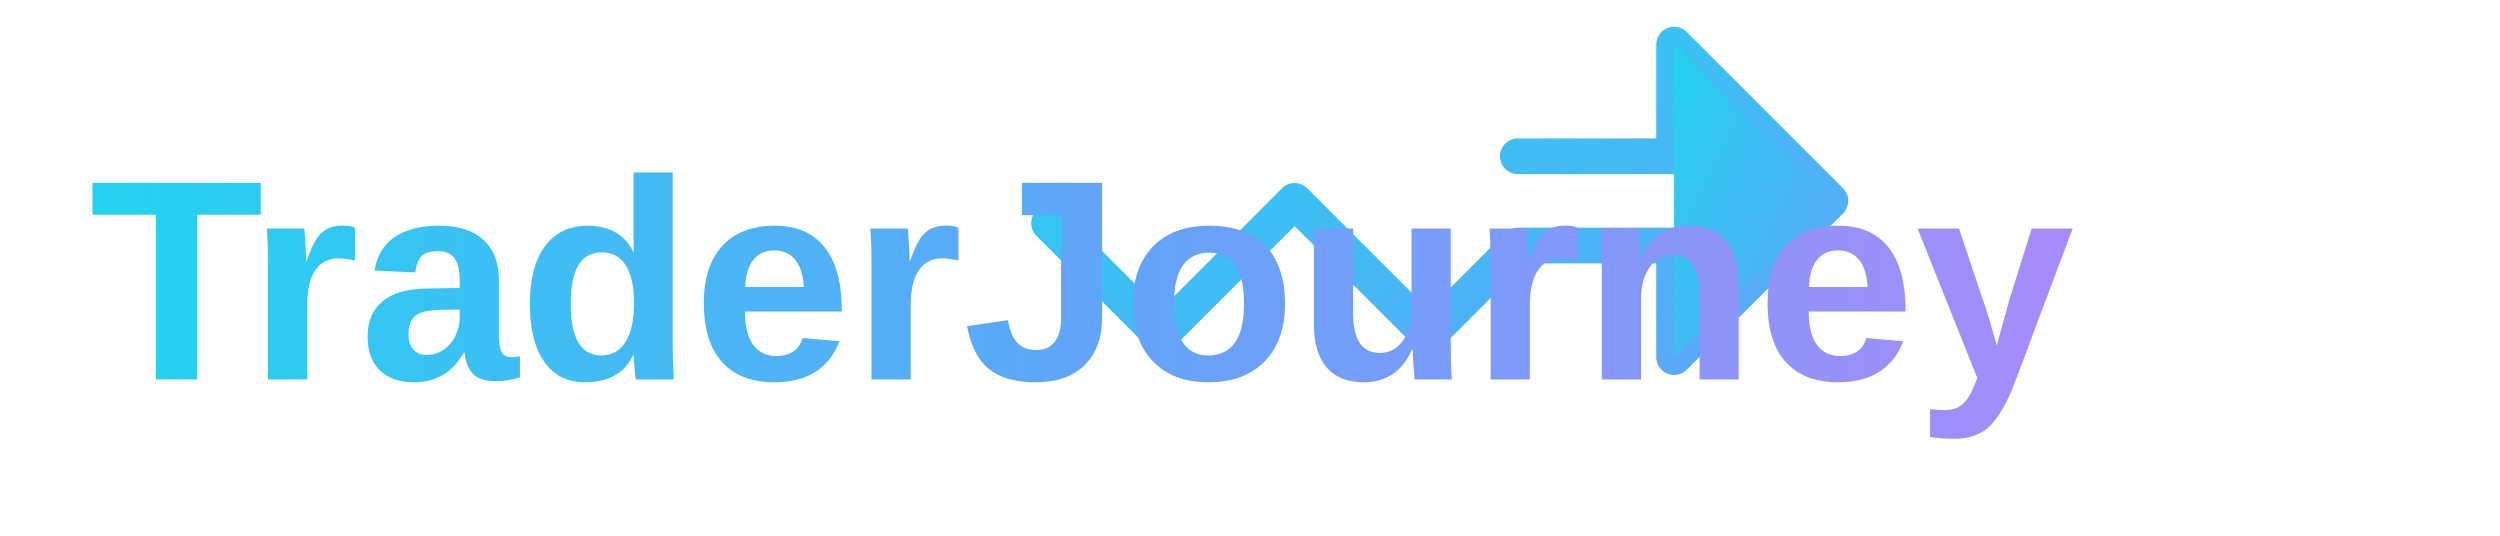
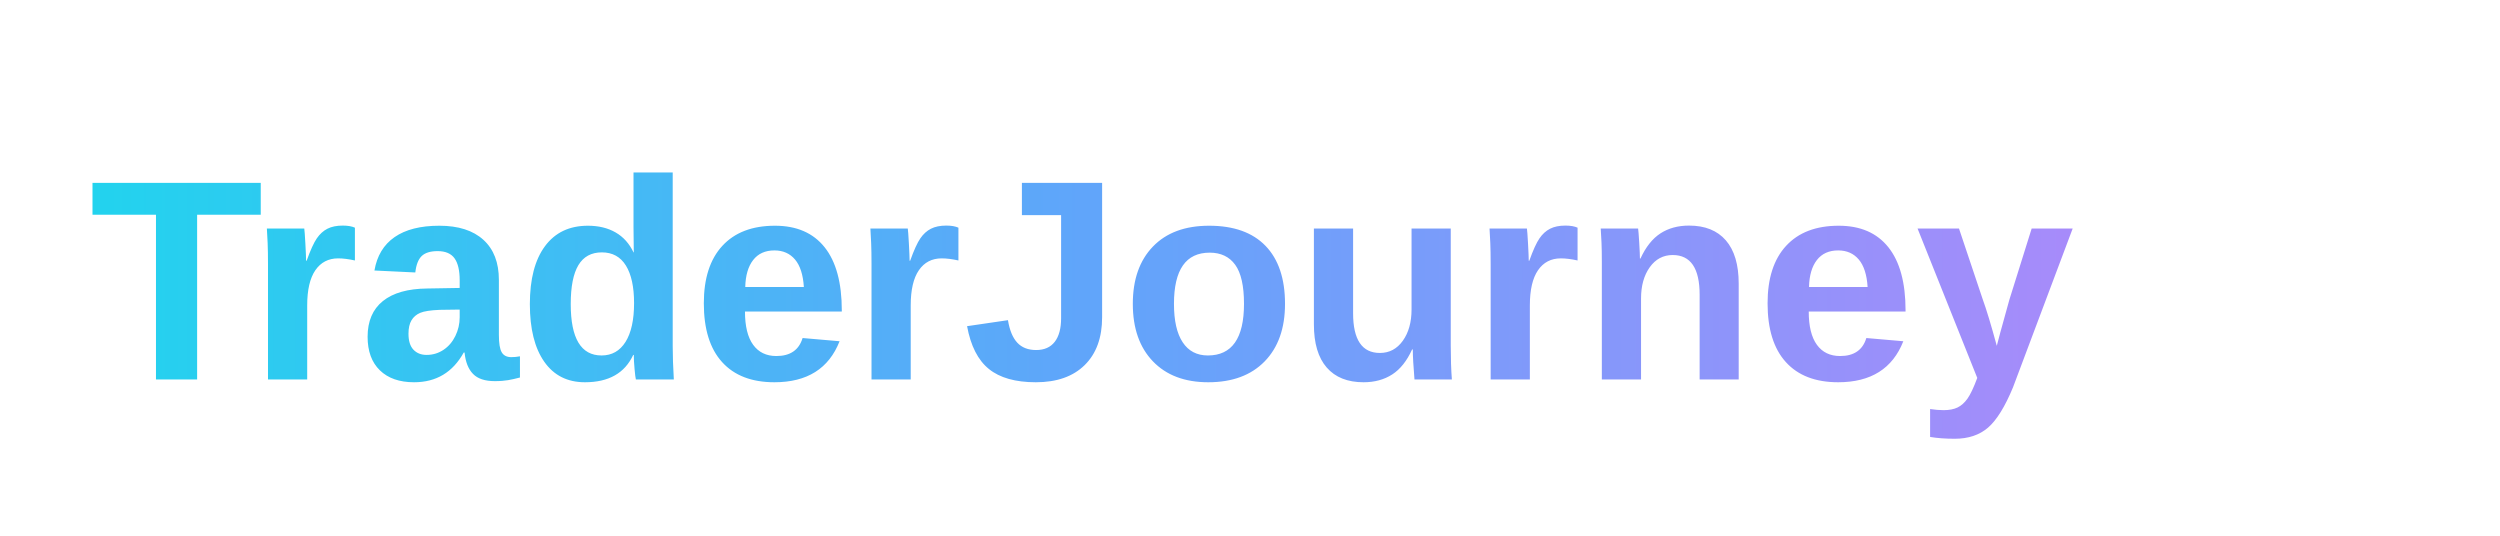
<svg xmlns="http://www.w3.org/2000/svg" width="560" height="120" viewBox="0 0 560 120" fill="none">
  <defs>
    <linearGradient id="textGradient" x1="0%" y1="0%" x2="100%" y2="0%">
      <stop offset="0%" style="stop-color:#22d3ee;stop-opacity:1" />
      <stop offset="50%" style="stop-color:#60a5fa;stop-opacity:1" />
      <stop offset="100%" style="stop-color:#a78bfa;stop-opacity:1" />
    </linearGradient>
-     <linearGradient id="arrowGradient" x1="0%" y1="0%" x2="100%" y2="100%">
-       <stop offset="0%" style="stop-color:#22d3ee;stop-opacity:1" />
-       <stop offset="100%" style="stop-color:#60a5fa;stop-opacity:1" />
-     </linearGradient>
  </defs>
-   <path d="M 340 35 L 375 35 L 375 10 L 410 45 L 375 80 L 375 55 L 340 55 L 320 75 L 290 45 L 260 75 L 235 50" stroke="url(#arrowGradient)" stroke-width="8" stroke-linecap="round" stroke-linejoin="round" fill="none" />
-   <polygon points="410,45 375,10 375,80" fill="url(#arrowGradient)" />
  <text x="20" y="85" font-family="Arial, sans-serif" font-size="64" font-weight="bold" fill="url(#textGradient)">TraderJourney</text>
</svg>
